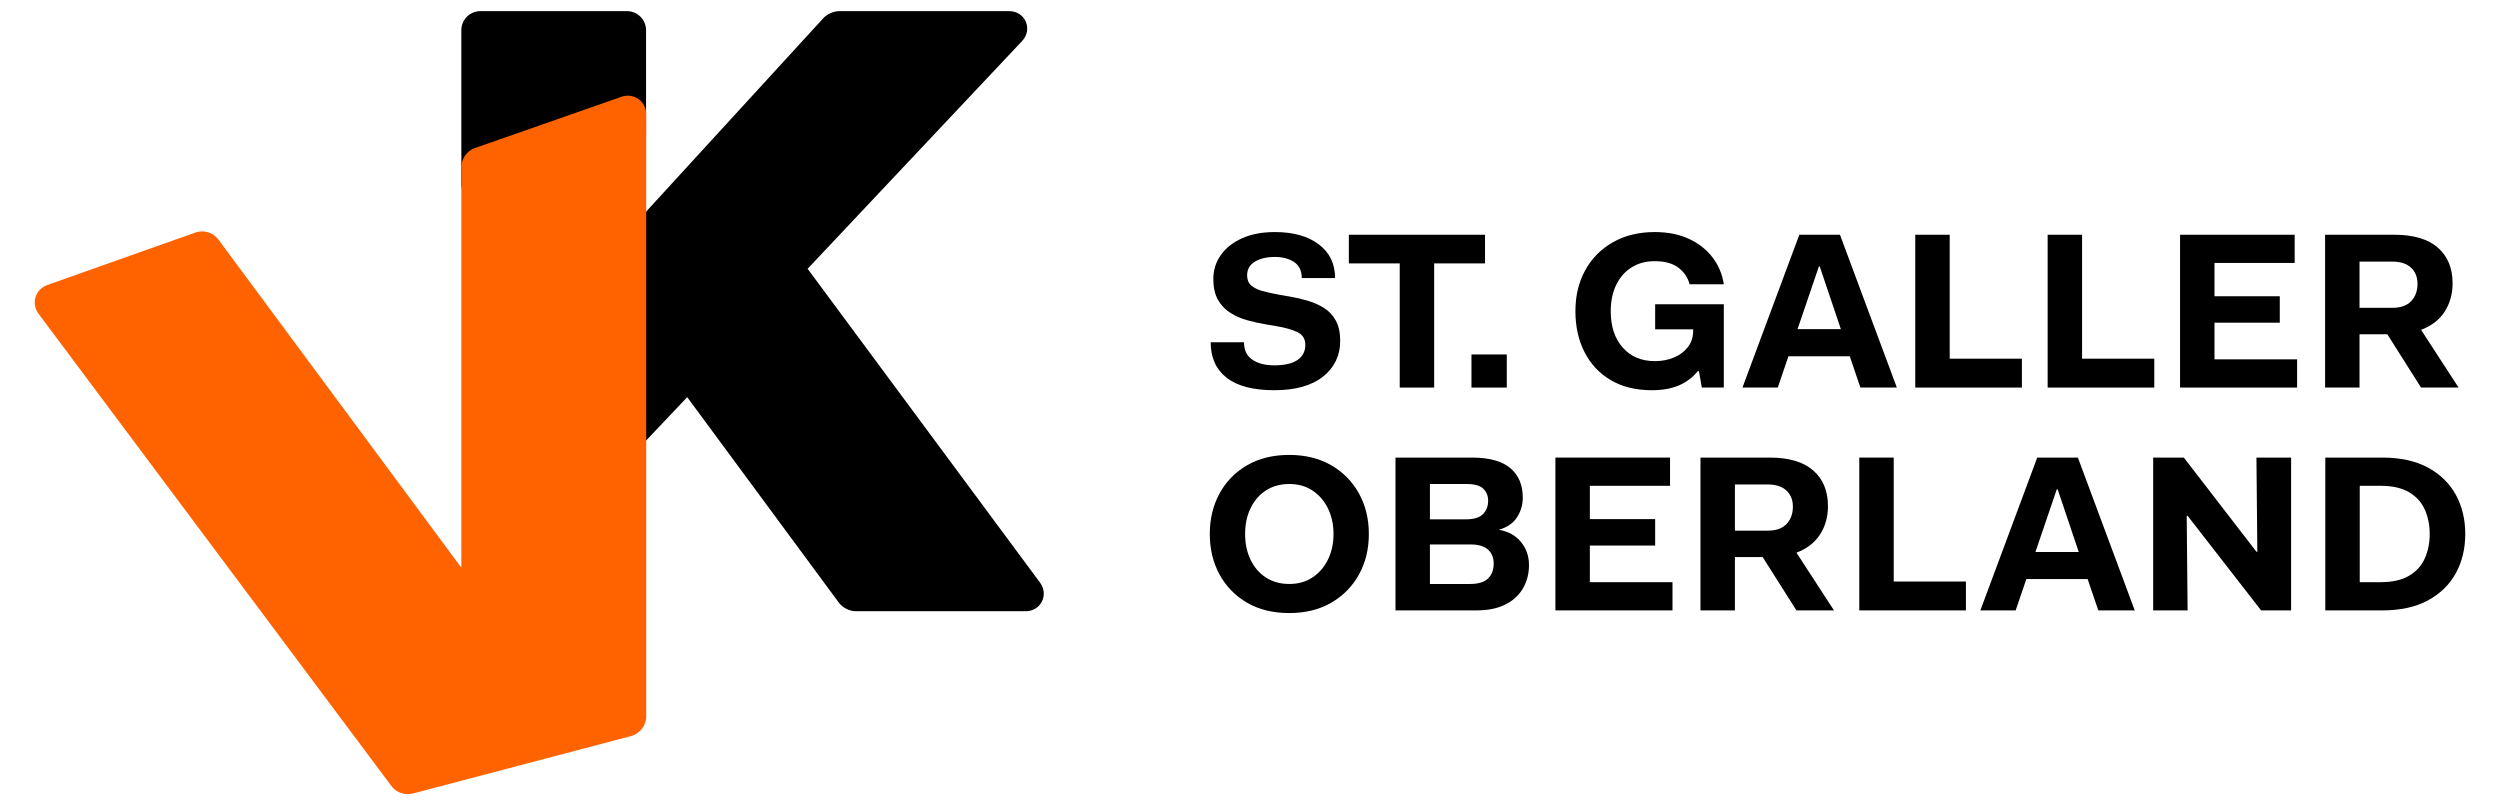
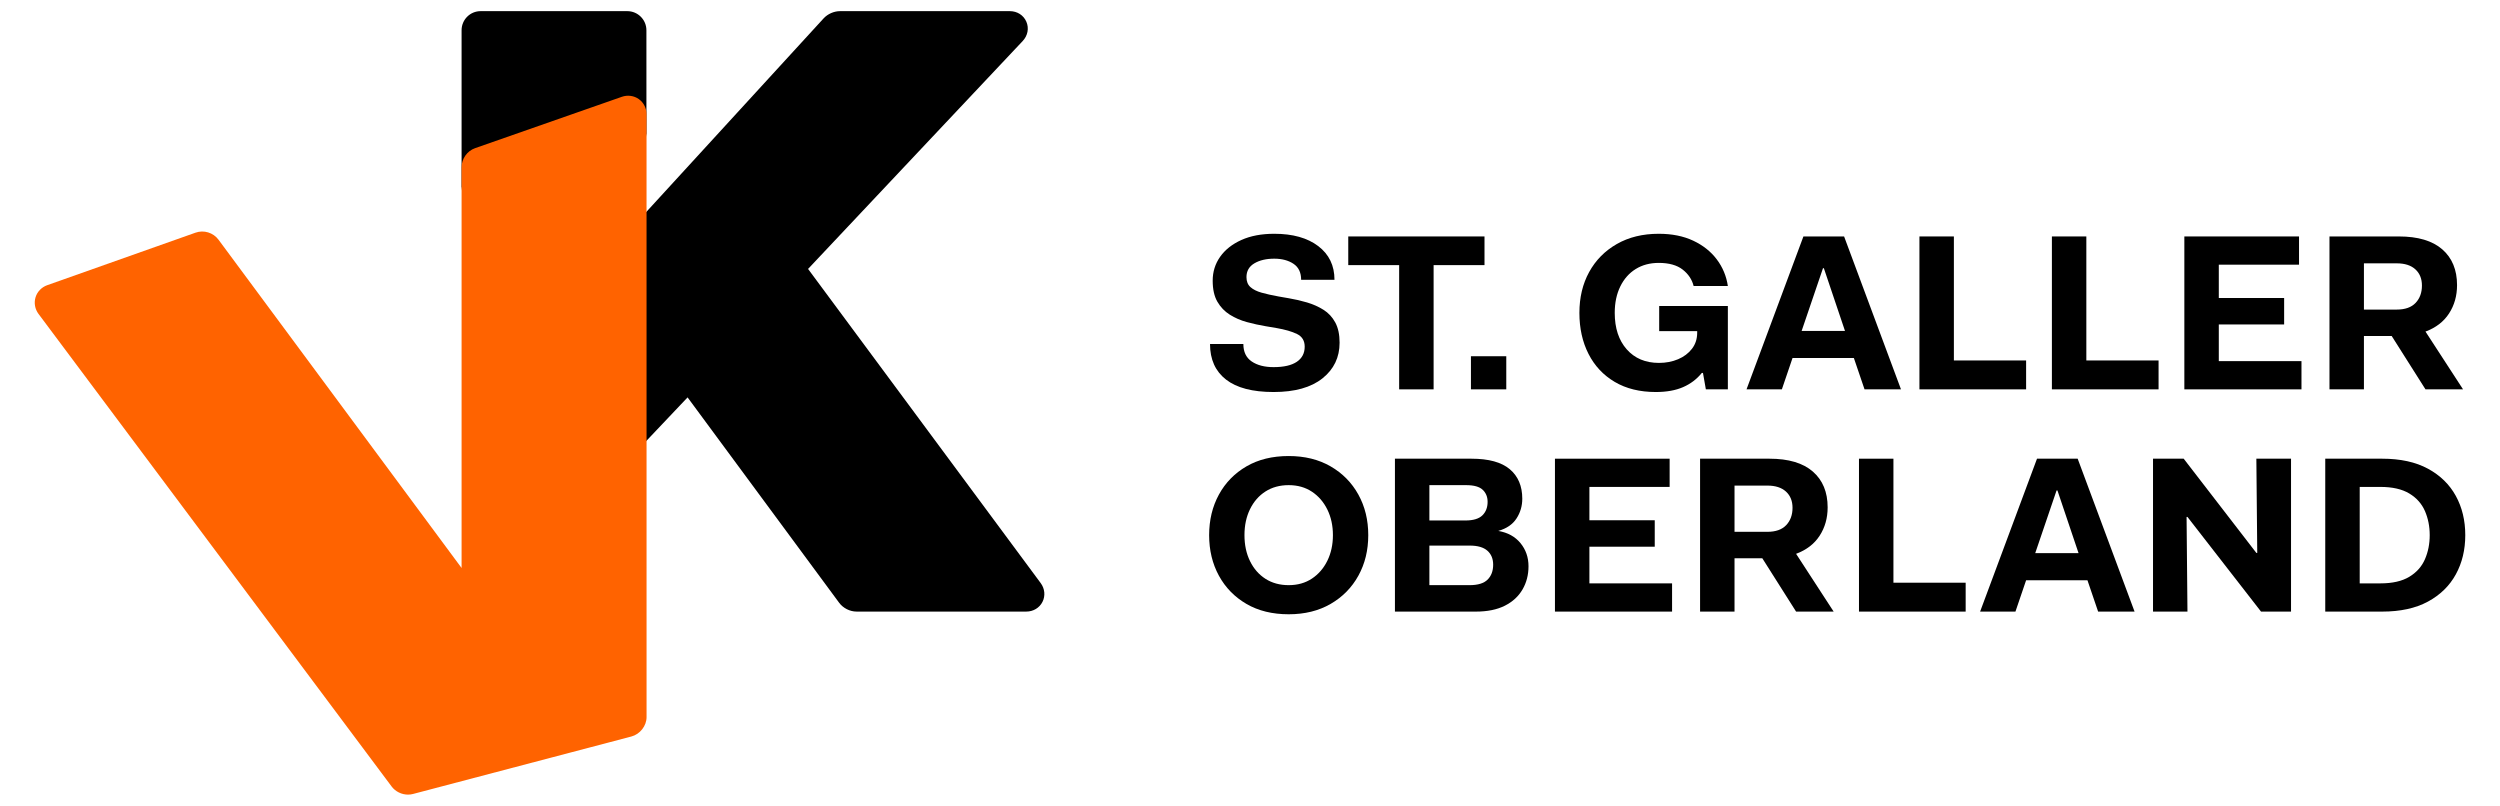
- <svg xmlns="http://www.w3.org/2000/svg" width="435.39pt" height="140.26pt" viewBox="-2.00 -2.00 439.39 144.27">
+ <svg xmlns="http://www.w3.org/2000/svg" width="435.14pt" height="140.26pt" viewBox="-2.00 -2.00 439.14 144.27">
  <defs>
    <clipPath id="clip-0">
-       <path clip-rule="nonzero" d="M 410 79 L 435.391 79 L 435.391 108 L 410 108 Z M 410 79 " />
-     </clipPath>
-     <clipPath id="clip-1">
      <path clip-rule="nonzero" d="M 0 15 L 110 15 L 110 140.262 L 0 140.262 Z M 0 15 " />
    </clipPath>
  </defs>
  <path fill-rule="nonzero" fill="#000000" fill-opacity="1" d="M 180.098 102.391 L 138.449 46.148 L 176.883 5.336 C 177.785 4.371 178.035 3.051 177.531 1.887 C 177.027 0.719 175.895 -0.004 174.574 -0.004 L 144.176 -0.004 C 143.094 -0.004 141.969 0.492 141.234 1.289 L 109.531 35.898 L 105.281 40.145 L 105.281 81.367 L 109.535 76.895 L 116.879 69.145 L 144.02 105.922 C 144.723 106.875 145.941 107.492 147.125 107.492 L 177.527 107.492 C 178.77 107.492 179.879 106.824 180.418 105.754 C 180.961 104.68 180.84 103.391 180.098 102.391 " />
  <path fill-rule="nonzero" fill="#000000" fill-opacity="1" d="M 76.418 32.141 C 76.418 30.625 77.406 29.215 78.84 28.715 L 105.121 19.52 C 106.148 19.16 107.281 19.316 108.148 19.934 C 108.977 20.52 109.465 21.469 109.512 22.492 L 109.508 3.418 C 109.508 1.531 107.977 -0.004 106.09 -0.004 L 79.824 -0.004 C 77.938 -0.004 76.418 1.531 76.418 3.418 L 76.418 32.141 " />
-   <path fill-rule="nonzero" fill="#000000" fill-opacity="1" d="M 210.652 59.309 L 216.621 59.309 C 216.621 60.715 217.117 61.754 218.113 62.43 C 219.109 63.109 220.414 63.445 222.031 63.445 C 223.863 63.445 225.25 63.129 226.191 62.492 C 227.133 61.855 227.605 60.953 227.605 59.785 C 227.605 58.723 227.145 57.969 226.23 57.516 C 225.316 57.066 224.074 56.707 222.512 56.441 L 220.641 56.125 C 219.527 55.938 218.406 55.695 217.277 55.387 C 216.148 55.082 215.121 54.641 214.195 54.055 C 213.266 53.473 212.523 52.695 211.965 51.727 C 211.41 50.758 211.129 49.508 211.129 47.969 C 211.129 46.375 211.574 44.949 212.465 43.691 C 213.352 42.43 214.617 41.43 216.262 40.688 C 217.906 39.941 219.871 39.57 222.152 39.57 C 225.469 39.57 228.094 40.309 230.031 41.781 C 231.969 43.254 232.934 45.262 232.934 47.809 L 226.969 47.809 C 226.969 46.508 226.512 45.555 225.594 44.941 C 224.68 44.332 223.531 44.027 222.152 44.027 C 220.719 44.027 219.531 44.305 218.59 44.863 C 217.648 45.422 217.18 46.242 217.18 47.332 C 217.18 48.102 217.418 48.695 217.895 49.121 C 218.371 49.547 219.035 49.879 219.883 50.117 C 220.734 50.355 221.742 50.582 222.906 50.793 L 224.738 51.109 C 225.852 51.297 226.945 51.547 228.02 51.867 C 229.098 52.184 230.078 52.621 230.969 53.18 C 231.855 53.738 232.559 54.492 233.074 55.449 C 233.594 56.402 233.852 57.609 233.852 59.07 C 233.852 61.695 232.828 63.824 230.785 65.457 C 228.742 67.086 225.824 67.902 222.031 67.902 C 218.266 67.902 215.43 67.16 213.52 65.676 C 211.605 64.188 210.652 62.066 210.652 59.309 " />
-   <path fill-rule="nonzero" fill="#000000" fill-opacity="1" d="M 235.402 45.184 L 235.402 40.051 L 259.797 40.051 L 259.797 45.184 L 250.684 45.184 L 250.684 67.426 L 244.516 67.426 L 244.516 45.184 L 235.402 45.184 " />
-   <path fill-rule="nonzero" fill="#000000" fill-opacity="1" d="M 257.367 67.426 L 257.367 61.496 L 263.695 61.496 L 263.695 67.426 L 257.367 67.426 " />
-   <path fill-rule="nonzero" fill="#000000" fill-opacity="1" d="M 298.633 67.426 L 298.113 64.48 L 297.914 64.48 C 297.012 65.594 295.891 66.445 294.555 67.027 C 293.215 67.609 291.59 67.902 289.68 67.902 C 286.812 67.902 284.359 67.301 282.316 66.094 C 280.273 64.887 278.711 63.215 277.621 61.078 C 276.531 58.945 275.988 56.496 275.988 53.738 C 275.988 50.977 276.574 48.539 277.742 46.414 C 278.906 44.293 280.559 42.621 282.695 41.402 C 284.828 40.184 287.328 39.57 290.195 39.57 C 292.555 39.57 294.613 39.984 296.363 40.805 C 298.113 41.629 299.52 42.742 300.582 44.148 C 301.641 45.555 302.305 47.145 302.57 48.922 L 296.441 48.922 C 296.148 47.754 295.492 46.773 294.473 45.977 C 293.449 45.184 292.023 44.785 290.195 44.785 C 288.629 44.785 287.258 45.148 286.078 45.879 C 284.895 46.609 283.977 47.648 283.312 49 C 282.648 50.355 282.316 51.934 282.316 53.738 C 282.316 56.469 283.031 58.645 284.465 60.262 C 285.898 61.883 287.82 62.691 290.234 62.691 C 291.48 62.691 292.621 62.473 293.656 62.035 C 294.691 61.594 295.52 60.973 296.145 60.164 C 296.766 59.355 297.078 58.391 297.078 57.277 L 297.078 57 L 290.273 57 L 290.273 52.504 L 302.57 52.504 L 302.57 67.426 L 298.633 67.426 " />
-   <path fill-rule="nonzero" fill="#000000" fill-opacity="1" d="M 315.777 56.961 L 323.539 56.961 L 319.758 45.738 L 319.602 45.738 Z M 305.91 67.426 L 316.098 40.051 L 323.379 40.051 L 333.566 67.426 L 327.039 67.426 L 325.133 61.816 L 314.148 61.816 L 312.238 67.426 L 305.91 67.426 " />
-   <path fill-rule="nonzero" fill="#000000" fill-opacity="1" d="M 336.867 67.426 L 336.867 40.051 L 343.035 40.051 L 343.035 62.254 L 355.969 62.254 L 355.969 67.426 L 336.867 67.426 " />
-   <path fill-rule="nonzero" fill="#000000" fill-opacity="1" d="M 360.582 67.426 L 360.582 40.051 L 366.75 40.051 L 366.75 62.254 L 379.684 62.254 L 379.684 67.426 L 360.582 67.426 " />
-   <path fill-rule="nonzero" fill="#000000" fill-opacity="1" d="M 384.301 67.426 L 384.301 40.051 L 404.832 40.051 L 404.832 45.102 L 390.469 45.102 L 390.469 51.07 L 402.164 51.07 L 402.164 55.805 L 390.469 55.805 L 390.469 62.371 L 405.27 62.371 L 405.27 67.426 L 384.301 67.426 " />
-   <path fill-rule="nonzero" fill="#000000" fill-opacity="1" d="M 422.34 44.863 L 416.449 44.863 L 416.449 53.141 L 422.34 53.141 C 423.824 53.141 424.945 52.742 425.699 51.945 C 426.457 51.152 426.836 50.117 426.836 48.844 C 426.836 47.621 426.445 46.652 425.66 45.938 C 424.879 45.223 423.77 44.863 422.34 44.863 Z M 410.281 67.426 L 410.281 40.051 L 422.695 40.051 C 426.117 40.051 428.711 40.82 430.477 42.355 C 432.238 43.895 433.121 46.031 433.121 48.762 C 433.121 50.672 432.645 52.363 431.691 53.836 C 430.734 55.309 429.328 56.391 427.473 57.078 L 434.195 67.426 L 427.473 67.426 L 421.426 57.875 L 416.449 57.875 L 416.449 67.426 L 410.281 67.426 " />
-   <path fill-rule="nonzero" fill="#000000" fill-opacity="1" d="M 216.82 93.656 C 216.82 95.406 217.152 96.961 217.816 98.312 C 218.477 99.664 219.398 100.719 220.578 101.477 C 221.762 102.23 223.148 102.609 224.738 102.609 C 226.332 102.609 227.719 102.219 228.898 101.434 C 230.078 100.652 231 99.586 231.664 98.23 C 232.324 96.879 232.656 95.355 232.656 93.656 C 232.656 91.961 232.324 90.434 231.664 89.082 C 231 87.727 230.078 86.66 228.898 85.879 C 227.719 85.094 226.332 84.703 224.738 84.703 C 223.148 84.703 221.762 85.082 220.578 85.836 C 219.398 86.594 218.477 87.648 217.816 89 C 217.152 90.355 216.82 91.906 216.82 93.656 Z M 210.492 93.656 C 210.492 90.949 211.078 88.531 212.242 86.395 C 213.41 84.258 215.055 82.574 217.18 81.34 C 219.301 80.109 221.82 79.492 224.738 79.492 C 227.605 79.492 230.105 80.109 232.238 81.34 C 234.375 82.574 236.031 84.258 237.215 86.395 C 238.395 88.531 238.984 90.949 238.984 93.656 C 238.984 96.363 238.395 98.785 237.215 100.918 C 236.031 103.055 234.375 104.738 232.238 105.973 C 230.105 107.203 227.605 107.82 224.738 107.82 C 221.82 107.82 219.301 107.203 217.18 105.973 C 215.055 104.738 213.41 103.055 212.242 100.918 C 211.078 98.785 210.492 96.363 210.492 93.656 " />
-   <path fill-rule="nonzero" fill="#000000" fill-opacity="1" d="M 257.168 95.527 L 249.926 95.527 L 249.926 102.609 L 257.129 102.609 C 258.613 102.609 259.688 102.277 260.352 101.613 C 261.016 100.953 261.348 100.062 261.348 98.949 C 261.348 97.887 261 97.051 260.312 96.441 C 259.621 95.832 258.574 95.527 257.168 95.527 Z M 256.492 84.703 L 249.926 84.703 L 249.926 91.031 L 256.371 91.031 C 257.777 91.031 258.793 90.727 259.414 90.113 C 260.039 89.504 260.352 88.695 260.352 87.688 C 260.352 86.812 260.059 86.098 259.477 85.539 C 258.891 84.98 257.898 84.703 256.492 84.703 Z M 243.758 107.344 L 243.758 79.969 L 257.445 79.969 C 260.551 79.969 262.844 80.598 264.328 81.859 C 265.816 83.117 266.559 84.875 266.559 87.129 C 266.559 88.43 266.215 89.613 265.523 90.672 C 264.836 91.734 263.746 92.477 262.262 92.902 C 263.961 93.191 265.285 93.922 266.238 95.09 C 267.195 96.258 267.672 97.637 267.672 99.227 C 267.672 100.766 267.312 102.152 266.598 103.387 C 265.883 104.617 264.828 105.59 263.434 106.289 C 262.043 106.992 260.312 107.344 258.242 107.344 L 243.758 107.344 " />
-   <path fill-rule="nonzero" fill="#000000" fill-opacity="1" d="M 272.406 107.344 L 272.406 79.969 L 292.938 79.969 L 292.938 85.023 L 278.574 85.023 L 278.574 90.992 L 290.273 90.992 L 290.273 95.727 L 278.574 95.727 L 278.574 102.289 L 293.379 102.289 L 293.379 107.344 L 272.406 107.344 " />
-   <path fill-rule="nonzero" fill="#000000" fill-opacity="1" d="M 310.445 84.781 L 304.559 84.781 L 304.559 93.059 L 310.445 93.059 C 311.934 93.059 313.055 92.66 313.809 91.867 C 314.566 91.07 314.945 90.035 314.945 88.762 C 314.945 87.543 314.555 86.574 313.77 85.859 C 312.988 85.141 311.879 84.781 310.445 84.781 Z M 298.391 107.344 L 298.391 79.969 L 310.805 79.969 C 314.227 79.969 316.82 80.738 318.586 82.277 C 320.348 83.816 321.23 85.949 321.23 88.684 C 321.23 90.594 320.754 92.285 319.801 93.758 C 318.844 95.227 317.438 96.309 315.582 97 L 322.305 107.344 L 315.582 107.344 L 309.531 97.793 L 304.559 97.793 L 304.559 107.344 L 298.391 107.344 " />
-   <path fill-rule="nonzero" fill="#000000" fill-opacity="1" d="M 326.84 107.344 L 326.84 79.969 L 333.008 79.969 L 333.008 102.172 L 345.941 102.172 L 345.941 107.344 L 326.84 107.344 " />
-   <path fill-rule="nonzero" fill="#000000" fill-opacity="1" d="M 358.395 96.879 L 366.152 96.879 L 362.375 85.66 L 362.215 85.66 Z M 348.527 107.344 L 358.715 79.969 L 365.996 79.969 L 376.184 107.344 L 369.656 107.344 L 367.746 101.734 L 356.766 101.734 L 354.852 107.344 L 348.527 107.344 " />
-   <path fill-rule="nonzero" fill="#000000" fill-opacity="1" d="M 379.484 107.344 L 379.484 79.969 L 384.977 79.969 L 397.984 96.84 L 398.145 96.84 L 397.984 79.969 L 404.195 79.969 L 404.195 107.344 L 398.82 107.344 L 385.652 90.395 L 385.492 90.395 L 385.652 107.344 L 379.484 107.344 " />
  <g clip-path="url(#clip-0)">
-     <path fill-rule="nonzero" fill="#000000" fill-opacity="1" d="M 420.188 85.023 L 416.488 85.023 L 416.488 102.289 L 420.188 102.289 C 422.34 102.289 424.062 101.898 425.359 101.117 C 426.66 100.336 427.598 99.285 428.168 97.973 C 428.738 96.66 429.023 95.223 429.023 93.656 C 429.023 92.09 428.738 90.652 428.168 89.34 C 427.598 88.027 426.66 86.977 425.359 86.195 C 424.062 85.414 422.34 85.023 420.188 85.023 Z M 410.32 107.344 L 410.32 79.969 L 420.508 79.969 C 423.77 79.969 426.504 80.566 428.703 81.758 C 430.906 82.953 432.57 84.578 433.699 86.633 C 434.824 88.688 435.391 91.031 435.391 93.656 C 435.391 96.281 434.824 98.625 433.699 100.68 C 432.57 102.734 430.906 104.359 428.703 105.555 C 426.504 106.746 423.77 107.344 420.508 107.344 L 410.32 107.344 " />
-   </g>
-   <g clip-path="url(#clip-1)">
    <path fill-rule="nonzero" fill="#ff6300" fill-opacity="1" d="M 108.148 15.742 C 107.281 15.125 106.148 14.969 105.121 15.328 L 78.84 24.523 C 77.406 25.023 76.418 26.434 76.418 27.949 L 76.418 99.688 L 32.895 40.906 C 31.961 39.645 30.273 39.129 28.793 39.652 L 2.23 49.059 C 1.227 49.418 0.441 50.227 0.141 51.23 C -0.164 52.234 0.035 53.34 0.672 54.195 L 63.879 138.789 L 63.879 138.793 C 64.578 139.727 65.691 140.262 66.832 140.262 C 67.137 140.262 67.445 140.223 67.746 140.141 L 106.812 129.859 C 108.363 129.453 109.535 127.957 109.535 126.387 L 109.531 18.465 C 109.531 17.375 109.02 16.359 108.148 15.742 " />
  </g>
+   <path fill-rule="nonzero" fill="#000000" fill-opacity="1" d="M210.413 59.59H216.381Q216.381 61.699 217.873 62.713Q219.365 63.728 221.793 63.728Q224.538 63.728 225.951 62.773Q227.363 61.818 227.363 60.067Q227.363 58.476 225.99 57.799Q224.618 57.123 222.27 56.725L220.4 56.407Q218.729 56.128 217.038 55.671Q215.347 55.213 213.954 54.338Q212.562 53.462 211.726 52.01Q210.89 50.558 210.89 48.25Q210.89 45.863 212.223 43.973Q213.556 42.083 216.023 40.968Q218.49 39.854 221.912 39.854Q226.886 39.854 229.79 42.063Q232.695 44.271 232.695 48.091H226.726Q226.726 46.141 225.354 45.226Q223.981 44.311 221.912 44.311Q219.763 44.311 218.351 45.146Q216.938 45.982 216.938 47.613Q216.938 48.767 217.655 49.404Q218.371 50.04 219.644 50.399Q220.917 50.757 222.668 51.075L224.498 51.393Q226.169 51.672 227.781 52.149Q229.392 52.627 230.725 53.462Q232.058 54.298 232.834 55.73Q233.61 57.163 233.61 59.351Q233.61 63.29 230.546 65.737Q227.482 68.184 221.793 68.184Q216.143 68.184 213.278 65.956Q210.413 63.728 210.413 59.59Z" />
+   <path fill-rule="nonzero" fill="#000000" fill-opacity="1" d="M235.162 45.465V40.332H259.553V45.465H250.441V67.707H244.274V45.465Z" />
+   <path fill-rule="nonzero" fill="#000000" fill-opacity="1" d="M257.125 67.707V61.778H263.452V67.707Z" />
+   <path fill-rule="nonzero" fill="#000000" fill-opacity="1" d="M299.183 67.707 298.665 64.762H298.466Q297.114 66.434 295.104 67.309Q293.095 68.184 290.23 68.184Q285.933 68.184 282.869 66.374Q279.805 64.564 278.174 61.36Q276.543 58.157 276.543 54.019Q276.543 49.881 278.293 46.698Q280.044 43.515 283.247 41.685Q286.45 39.854 290.747 39.854Q294.289 39.854 296.915 41.088Q299.541 42.321 301.132 44.43Q302.724 46.539 303.122 49.205H296.994Q296.557 47.454 295.025 46.26Q293.493 45.067 290.747 45.067Q288.4 45.067 286.629 46.161Q284.859 47.255 283.864 49.284Q282.869 51.314 282.869 54.019Q282.869 58.118 285.018 60.545Q287.166 62.972 290.787 62.972Q292.657 62.972 294.209 62.315Q295.761 61.659 296.696 60.445Q297.631 59.232 297.631 57.561V57.282H290.827V52.786H303.122V67.707Z" />
+   <path fill-rule="nonzero" fill="#000000" fill-opacity="1" d="M306.464 67.707 316.65 40.332H323.932L334.118 67.707H327.592L325.682 62.097H314.7L312.791 67.707ZM316.332 57.242H324.091L320.311 46.022H320.152Z" />
+   <path fill-rule="nonzero" fill="#000000" fill-opacity="1" d="M337.42 67.707V40.332H343.587V62.534H356.519V67.707Z" />
+   <path fill-rule="nonzero" fill="#000000" fill-opacity="1" d="M361.135 67.707V40.332H367.302V62.534H380.233V67.707Z" />
+   <path fill-rule="nonzero" fill="#000000" fill-opacity="1" d="M384.849 67.707V40.332H405.38V45.385H391.016V51.353H402.714V56.088H391.016V62.654H405.818V67.707Z" />
+   <path fill-rule="nonzero" fill="#000000" fill-opacity="1" d="M410.831 67.707V40.332H423.246Q428.378 40.332 431.024 42.64Q433.67 44.947 433.67 49.046Q433.67 51.911 432.238 54.119Q430.806 56.327 428.02 57.362L434.745 67.707H428.02L421.972 58.157H416.999V67.707ZM422.887 45.146H416.999V53.423H422.887Q425.116 53.423 426.25 52.229Q427.384 51.035 427.384 49.125Q427.384 47.295 426.21 46.221Q425.036 45.146 422.887 45.146Z" />
+   <path fill-rule="nonzero" fill="#000000" fill-opacity="1" d="M210.254 93.809Q210.254 89.75 212.004 86.547Q213.755 83.344 216.938 81.494Q220.121 79.644 224.498 79.644Q228.796 79.644 231.999 81.494Q235.202 83.344 236.972 86.547Q238.743 89.75 238.743 93.809Q238.743 97.867 236.972 101.07Q235.202 104.273 231.999 106.123Q228.796 107.974 224.498 107.974Q220.121 107.974 216.938 106.123Q213.755 104.273 212.004 101.07Q210.254 97.867 210.254 93.809ZM216.58 93.809Q216.58 96.435 217.575 98.464Q218.57 100.493 220.34 101.627Q222.111 102.761 224.498 102.761Q226.886 102.761 228.656 101.587Q230.427 100.414 231.422 98.384Q232.416 96.355 232.416 93.809Q232.416 91.262 231.422 89.233Q230.427 87.204 228.656 86.03Q226.886 84.856 224.498 84.856Q222.111 84.856 220.34 85.99Q218.57 87.124 217.575 89.153Q216.58 91.183 216.58 93.809Z" />
+   <path fill-rule="nonzero" fill="#000000" fill-opacity="1" d="M243.518 107.496V80.121H257.205Q261.86 80.121 264.089 82.011Q266.317 83.901 266.317 87.283Q266.317 89.233 265.282 90.824Q264.248 92.416 262.02 93.053Q264.566 93.49 265.998 95.241Q267.431 96.992 267.431 99.379Q267.431 101.687 266.357 103.537Q265.282 105.387 263.193 106.442Q261.104 107.496 258.001 107.496ZM256.927 95.679H249.685V102.761H256.887Q259.115 102.761 260.11 101.766Q261.104 100.772 261.104 99.101Q261.104 97.509 260.07 96.594Q259.035 95.679 256.927 95.679ZM256.25 84.856H249.685V91.183H256.131Q258.24 91.183 259.175 90.267Q260.11 89.352 260.11 87.84Q260.11 86.527 259.234 85.692Q258.359 84.856 256.25 84.856Z" />
+   <path fill-rule="nonzero" fill="#000000" fill-opacity="1" d="M272.166 107.496V80.121H292.697V85.174H278.333V91.143H290.031V95.878H278.333V102.443H293.135V107.496Z" />
+   <path fill-rule="nonzero" fill="#000000" fill-opacity="1" d="M298.148 107.496V80.121H310.562Q315.695 80.121 318.341 82.429Q320.987 84.737 320.987 88.835Q320.987 91.7 319.555 93.908Q318.122 96.116 315.337 97.151L322.062 107.496H315.337L309.289 97.947H304.315V107.496ZM310.204 84.936H304.315V93.212H310.204Q312.433 93.212 313.566 92.018Q314.7 90.824 314.7 88.915Q314.7 87.084 313.527 86.01Q312.353 84.936 310.204 84.936Z" />
+   <path fill-rule="nonzero" fill="#000000" fill-opacity="1" d="M326.597 107.496V80.121H332.765V102.323H345.696V107.496Z" />
+   <path fill-rule="nonzero" fill="#000000" fill-opacity="1" d="M348.283 107.496 358.469 80.121H365.75L375.936 107.496H369.411L367.501 101.886H356.519L354.609 107.496ZM358.15 97.032H365.909L362.129 85.811H361.97Z" />
+   <path fill-rule="nonzero" fill="#000000" fill-opacity="1" d="M379.239 107.496V80.121H384.73L397.741 96.992H397.9L397.741 80.121H403.948V107.496H398.576L385.406 90.546H385.247L385.406 107.496Z" />
+   <path fill-rule="nonzero" fill="#000000" fill-opacity="1" d="M410.075 107.496V80.121H420.261Q425.155 80.121 428.458 81.912Q431.76 83.702 433.451 86.786Q435.143 89.869 435.143 93.809Q435.143 97.748 433.451 100.831Q431.76 103.915 428.458 105.706Q425.155 107.496 420.261 107.496ZM419.943 85.174H416.243V102.443H419.943Q423.166 102.443 425.116 101.269Q427.065 100.095 427.921 98.126Q428.776 96.156 428.776 93.809Q428.776 91.461 427.921 89.491Q427.065 87.522 425.116 86.348Q423.166 85.174 419.943 85.174Z" />
</svg>
